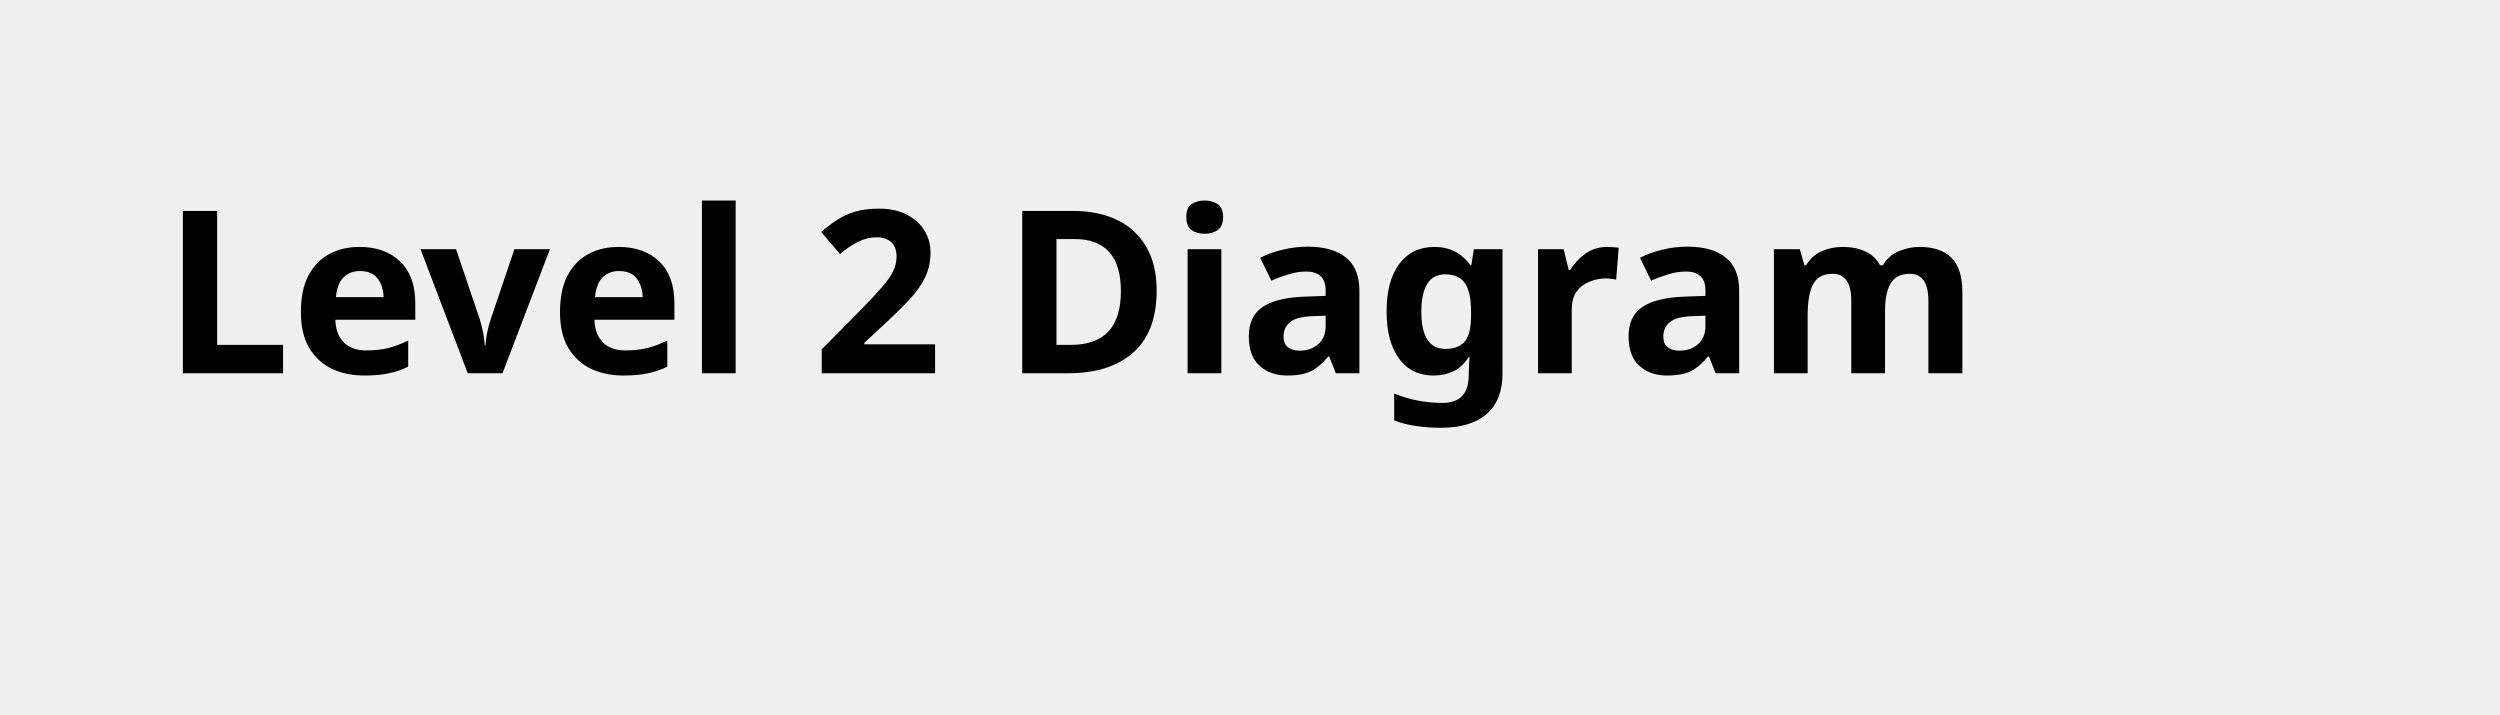
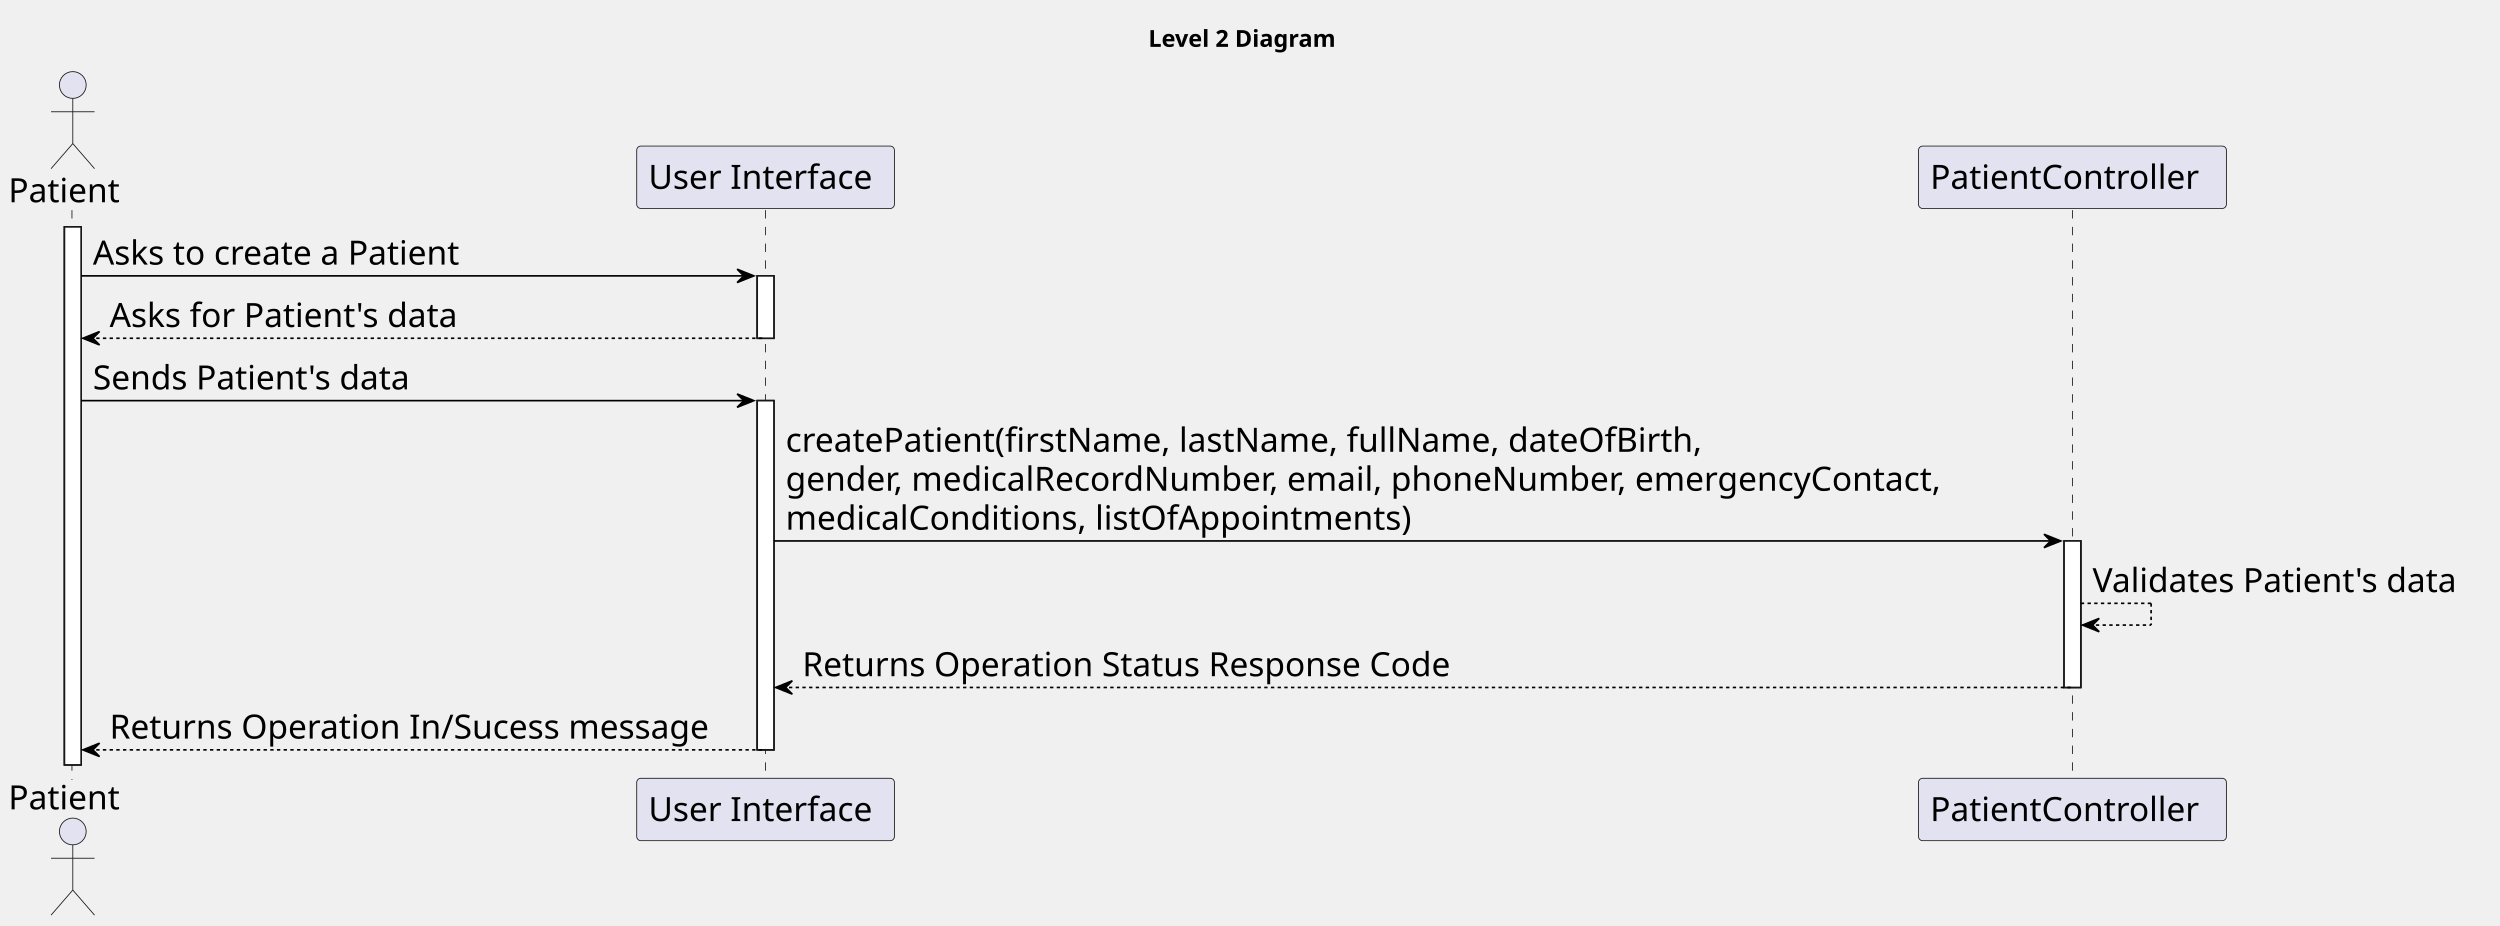
- <svg xmlns="http://www.w3.org/2000/svg" contentStyleType="text/css" height="44px" preserveAspectRatio="none" style="width:154px;height:44px;background:#FFFFFF;" version="1.1" viewBox="0 0 154 44" width="154px" zoomAndPan="magnify">
+ <svg xmlns="http://www.w3.org/2000/svg" contentStyleType="text/css" height="553px" preserveAspectRatio="none" style="width:1494px;height:553px;background:#FFFFFF;" version="1.1" viewBox="0 0 1494 553" width="1494px" zoomAndPan="magnify">
  <defs />
  <g>
-     <text fill="#000000" font-family="sans-serif" font-size="14" font-weight="bold" lengthAdjust="spacing" textLength="126" x="10" y="22.995">Level 2 Diagram</text>
+     <text fill="#000000" font-family="sans-serif" font-size="14" font-weight="bold" lengthAdjust="spacing" textLength="126" x="686.25" y="27.995">Level 2 Diagram</text>
+     <rect fill="#FFFFFF" height="321.531" style="stroke:#181818;stroke-width:1.0;" width="10" x="38.5" y="135.578" />
+     <rect fill="#FFFFFF" height="37.281" style="stroke:#181818;stroke-width:1.0;" width="10" x="452.5" y="164.859" />
+     <rect fill="#FFFFFF" height="208.688" style="stroke:#181818;stroke-width:1.0;" width="10" x="452.5" y="239.422" />
+     <rect fill="#FFFFFF" height="87.562" style="stroke:#181818;stroke-width:1.0;" width="10" x="1233.5" y="323.266" />
+     <line style="stroke:#181818;stroke-width:0.5;stroke-dasharray:5.0,5.0;" x1="43" x2="43" y1="125.578" y2="466.109" />
+     <line style="stroke:#181818;stroke-width:0.5;stroke-dasharray:5.0,5.0;" x1="457.5" x2="457.5" y1="125.578" y2="466.109" />
+     <line style="stroke:#181818;stroke-width:0.5;stroke-dasharray:5.0,5.0;" x1="1238.5" x2="1238.5" y1="125.578" y2="466.109" />
+     <text fill="#000000" font-family="sans-serif" font-size="20" lengthAdjust="spacing" textLength="71" x="5" y="120.861">Patient</text>
+     <ellipse cx="43.5" cy="50.797" fill="#E2E2F0" rx="8" ry="8" style="stroke:#181818;stroke-width:0.5;" />
+     <path d="M43.5,58.797 L43.5,85.797 M30.5,66.797 L56.5,66.797 M43.5,85.797 L30.5,100.797 M43.5,85.797 L56.5,100.797 " fill="none" style="stroke:#181818;stroke-width:0.5;" />
+     <text fill="#000000" font-family="sans-serif" font-size="20" lengthAdjust="spacing" textLength="71" x="5" y="483.674">Patient</text>
+     <ellipse cx="43.5" cy="496.891" fill="#E2E2F0" rx="8" ry="8" style="stroke:#181818;stroke-width:0.5;" />
+     <path d="M43.5,504.891 L43.5,531.891 M30.5,512.891 L56.5,512.891 M43.5,531.891 L30.5,546.891 M43.5,531.891 L56.5,546.891 " fill="none" style="stroke:#181818;stroke-width:0.5;" />
+     <rect fill="#E2E2F0" height="37.281" rx="2.5" ry="2.5" style="stroke:#181818;stroke-width:0.5;" width="154" x="380.5" y="87.297" />
+     <text fill="#000000" font-family="sans-serif" font-size="20" lengthAdjust="spacing" textLength="140" x="387.5" y="112.861">User Interface</text>
+     <rect fill="#E2E2F0" height="37.281" rx="2.5" ry="2.5" style="stroke:#181818;stroke-width:0.5;" width="154" x="380.5" y="465.109" />
+     <text fill="#000000" font-family="sans-serif" font-size="20" lengthAdjust="spacing" textLength="140" x="387.5" y="490.674">User Interface</text>
+     <rect fill="#E2E2F0" height="37.281" rx="2.5" ry="2.5" style="stroke:#181818;stroke-width:0.5;" width="184" x="1146.5" y="87.297" />
+     <text fill="#000000" font-family="sans-serif" font-size="20" lengthAdjust="spacing" textLength="170" x="1153.5" y="112.861">PatientController</text>
+     <rect fill="#E2E2F0" height="37.281" rx="2.5" ry="2.5" style="stroke:#181818;stroke-width:0.5;" width="184" x="1146.5" y="465.109" />
+     <text fill="#000000" font-family="sans-serif" font-size="20" lengthAdjust="spacing" textLength="170" x="1153.5" y="490.674">PatientController</text>
+     <rect fill="#FFFFFF" height="321.531" style="stroke:#181818;stroke-width:1.0;" width="10" x="38.5" y="135.578" />
+     <rect fill="#FFFFFF" height="37.281" style="stroke:#181818;stroke-width:1.0;" width="10" x="452.5" y="164.859" />
+     <rect fill="#FFFFFF" height="208.688" style="stroke:#181818;stroke-width:1.0;" width="10" x="452.5" y="239.422" />
+     <rect fill="#FFFFFF" height="87.562" style="stroke:#181818;stroke-width:1.0;" width="10" x="1233.5" y="323.266" />
+     <polygon fill="#000000" points="440.5,160.859,450.5,164.859,440.5,168.859,444.5,164.859" style="stroke:#000000;stroke-width:1.0;" />
+     <line style="stroke:#000000;stroke-width:1.0;" x1="48.5" x2="446.5" y1="164.859" y2="164.859" />
+     <text fill="#000000" font-family="sans-serif" font-size="20" lengthAdjust="spacing" textLength="236" x="55.5" y="158.143">Asks to create a Patient</text>
+     <polygon fill="#000000" points="59.5,198.141,49.5,202.141,59.5,206.141,55.5,202.141" style="stroke:#000000;stroke-width:1.0;" />
+     <line style="stroke:#000000;stroke-width:1.0;stroke-dasharray:2.0,2.0;" x1="53.5" x2="456.5" y1="202.141" y2="202.141" />
+     <text fill="#000000" font-family="sans-serif" font-size="20" lengthAdjust="spacing" textLength="223" x="65.5" y="195.424">Asks for Patient's data</text>
+     <polygon fill="#000000" points="440.5,235.422,450.5,239.422,440.5,243.422,444.5,239.422" style="stroke:#000000;stroke-width:1.0;" />
+     <line style="stroke:#000000;stroke-width:1.0;" x1="48.5" x2="446.5" y1="239.422" y2="239.422" />
+     <text fill="#000000" font-family="sans-serif" font-size="20" lengthAdjust="spacing" textLength="205" x="55.5" y="232.705">Sends Patient's data</text>
+     <polygon fill="#000000" points="1221.5,319.266,1231.5,323.266,1221.5,327.266,1225.5,323.266" style="stroke:#000000;stroke-width:1.0;" />
+     <line style="stroke:#000000;stroke-width:1.0;" x1="462.5" x2="1227.5" y1="323.266" y2="323.266" />
+     <text fill="#000000" font-family="sans-serif" font-size="20" lengthAdjust="spacing" textLength="585" x="469.5" y="269.986">createPatient(firstName, lastName, fullName, dateOfBirth,</text>
+     <text fill="#000000" font-family="sans-serif" font-size="20" lengthAdjust="spacing" textLength="746" x="469.5" y="293.268">gender, medicalRecordNumber, email, phoneNumber, emergencyContact,</text>
+     <text fill="#000000" font-family="sans-serif" font-size="20" lengthAdjust="spacing" textLength="402" x="469.5" y="316.549">medicalConditions, listOfAppointments)</text>
+     <line style="stroke:#000000;stroke-width:1.0;stroke-dasharray:2.0,2.0;" x1="1243.5" x2="1285.5" y1="360.547" y2="360.547" />
+     <line style="stroke:#000000;stroke-width:1.0;stroke-dasharray:2.0,2.0;" x1="1285.5" x2="1285.5" y1="360.547" y2="373.547" />
+     <line style="stroke:#000000;stroke-width:1.0;stroke-dasharray:2.0,2.0;" x1="1244.5" x2="1285.5" y1="373.547" y2="373.547" />
+     <polygon fill="#000000" points="1254.5,369.547,1244.5,373.547,1254.5,377.547,1250.5,373.547" style="stroke:#000000;stroke-width:1.0;" />
+     <text fill="#000000" font-family="sans-serif" font-size="20" lengthAdjust="spacing" textLength="237" x="1250.5" y="353.83">Validates Patient's data</text>
+     <polygon fill="#000000" points="473.5,406.828,463.5,410.828,473.5,414.828,469.5,410.828" style="stroke:#000000;stroke-width:1.0;" />
+     <line style="stroke:#000000;stroke-width:1.0;stroke-dasharray:2.0,2.0;" x1="467.5" x2="1237.5" y1="410.828" y2="410.828" />
+     <text fill="#000000" font-family="sans-serif" font-size="20" lengthAdjust="spacing" textLength="413" x="479.5" y="404.111">Returns Operation Status Response Code</text>
+     <polygon fill="#000000" points="59.5,444.109,49.5,448.109,59.5,452.109,55.5,448.109" style="stroke:#000000;stroke-width:1.0;" />
+     <line style="stroke:#000000;stroke-width:1.0;stroke-dasharray:2.0,2.0;" x1="53.5" x2="456.5" y1="448.109" y2="448.109" />
+     <text fill="#000000" font-family="sans-serif" font-size="20" lengthAdjust="spacing" textLength="380" x="65.5" y="441.393">Returns Operation In/Sucess message</text>
  </g>
</svg>
